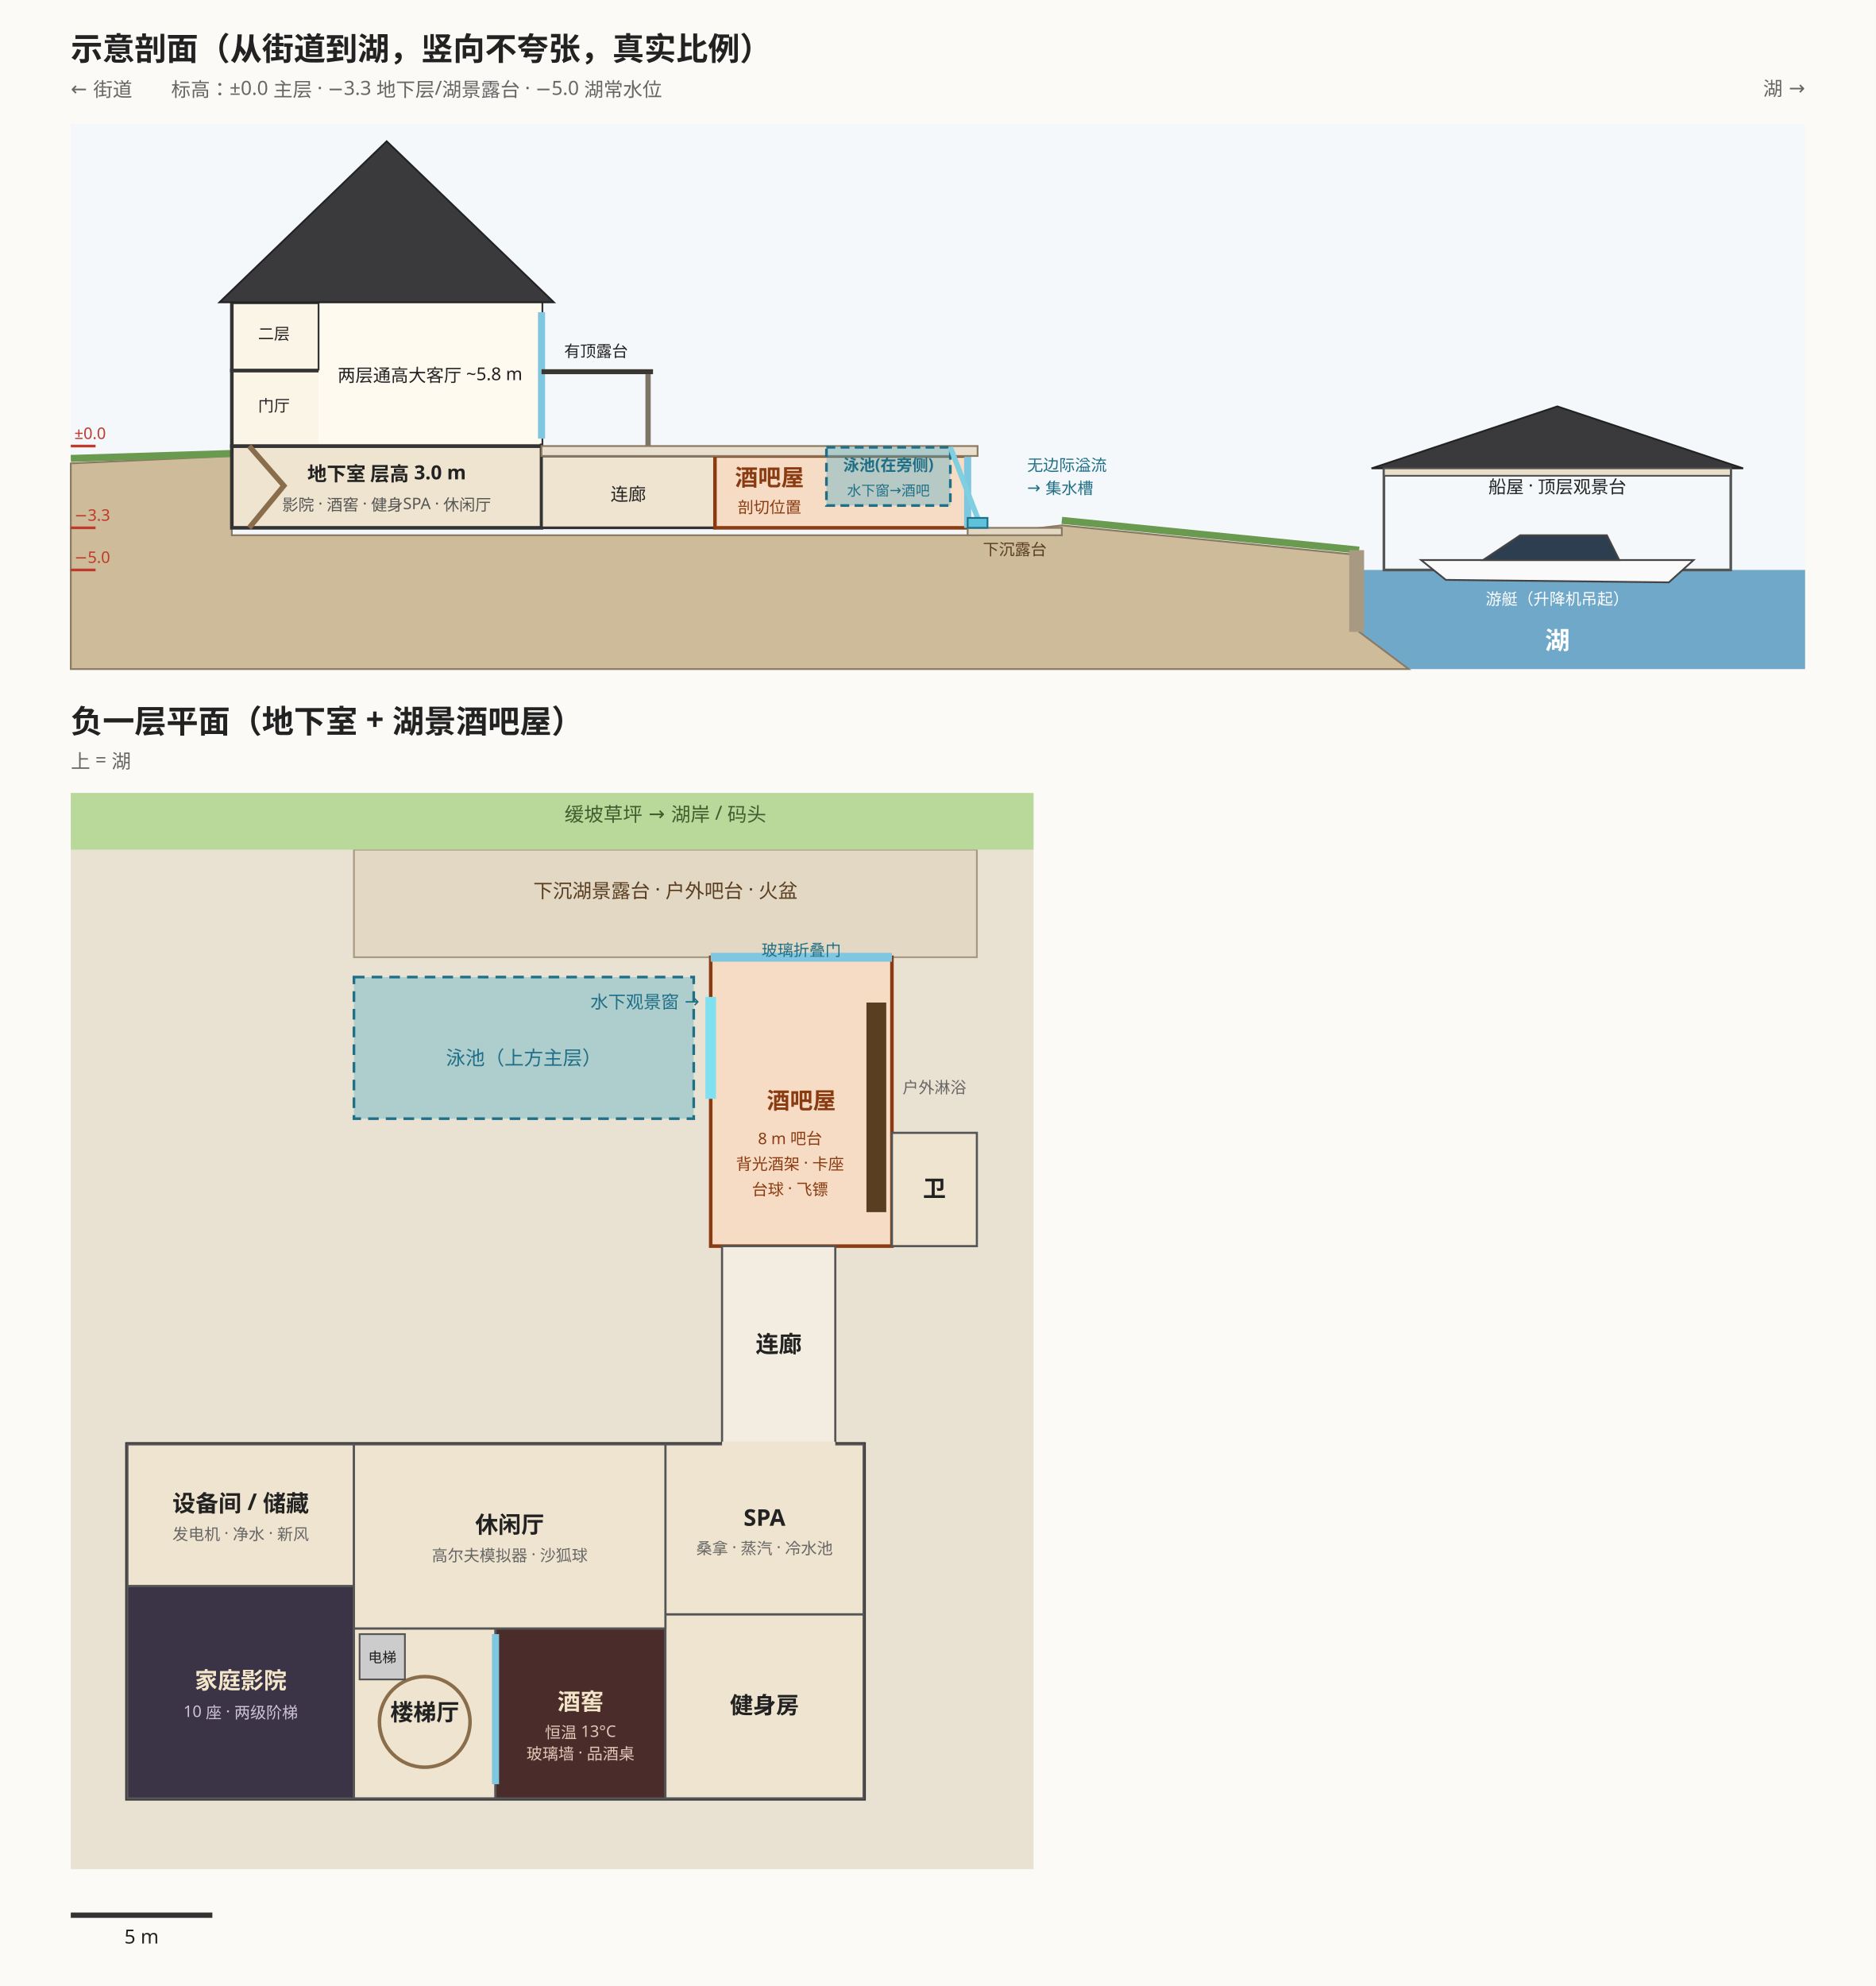
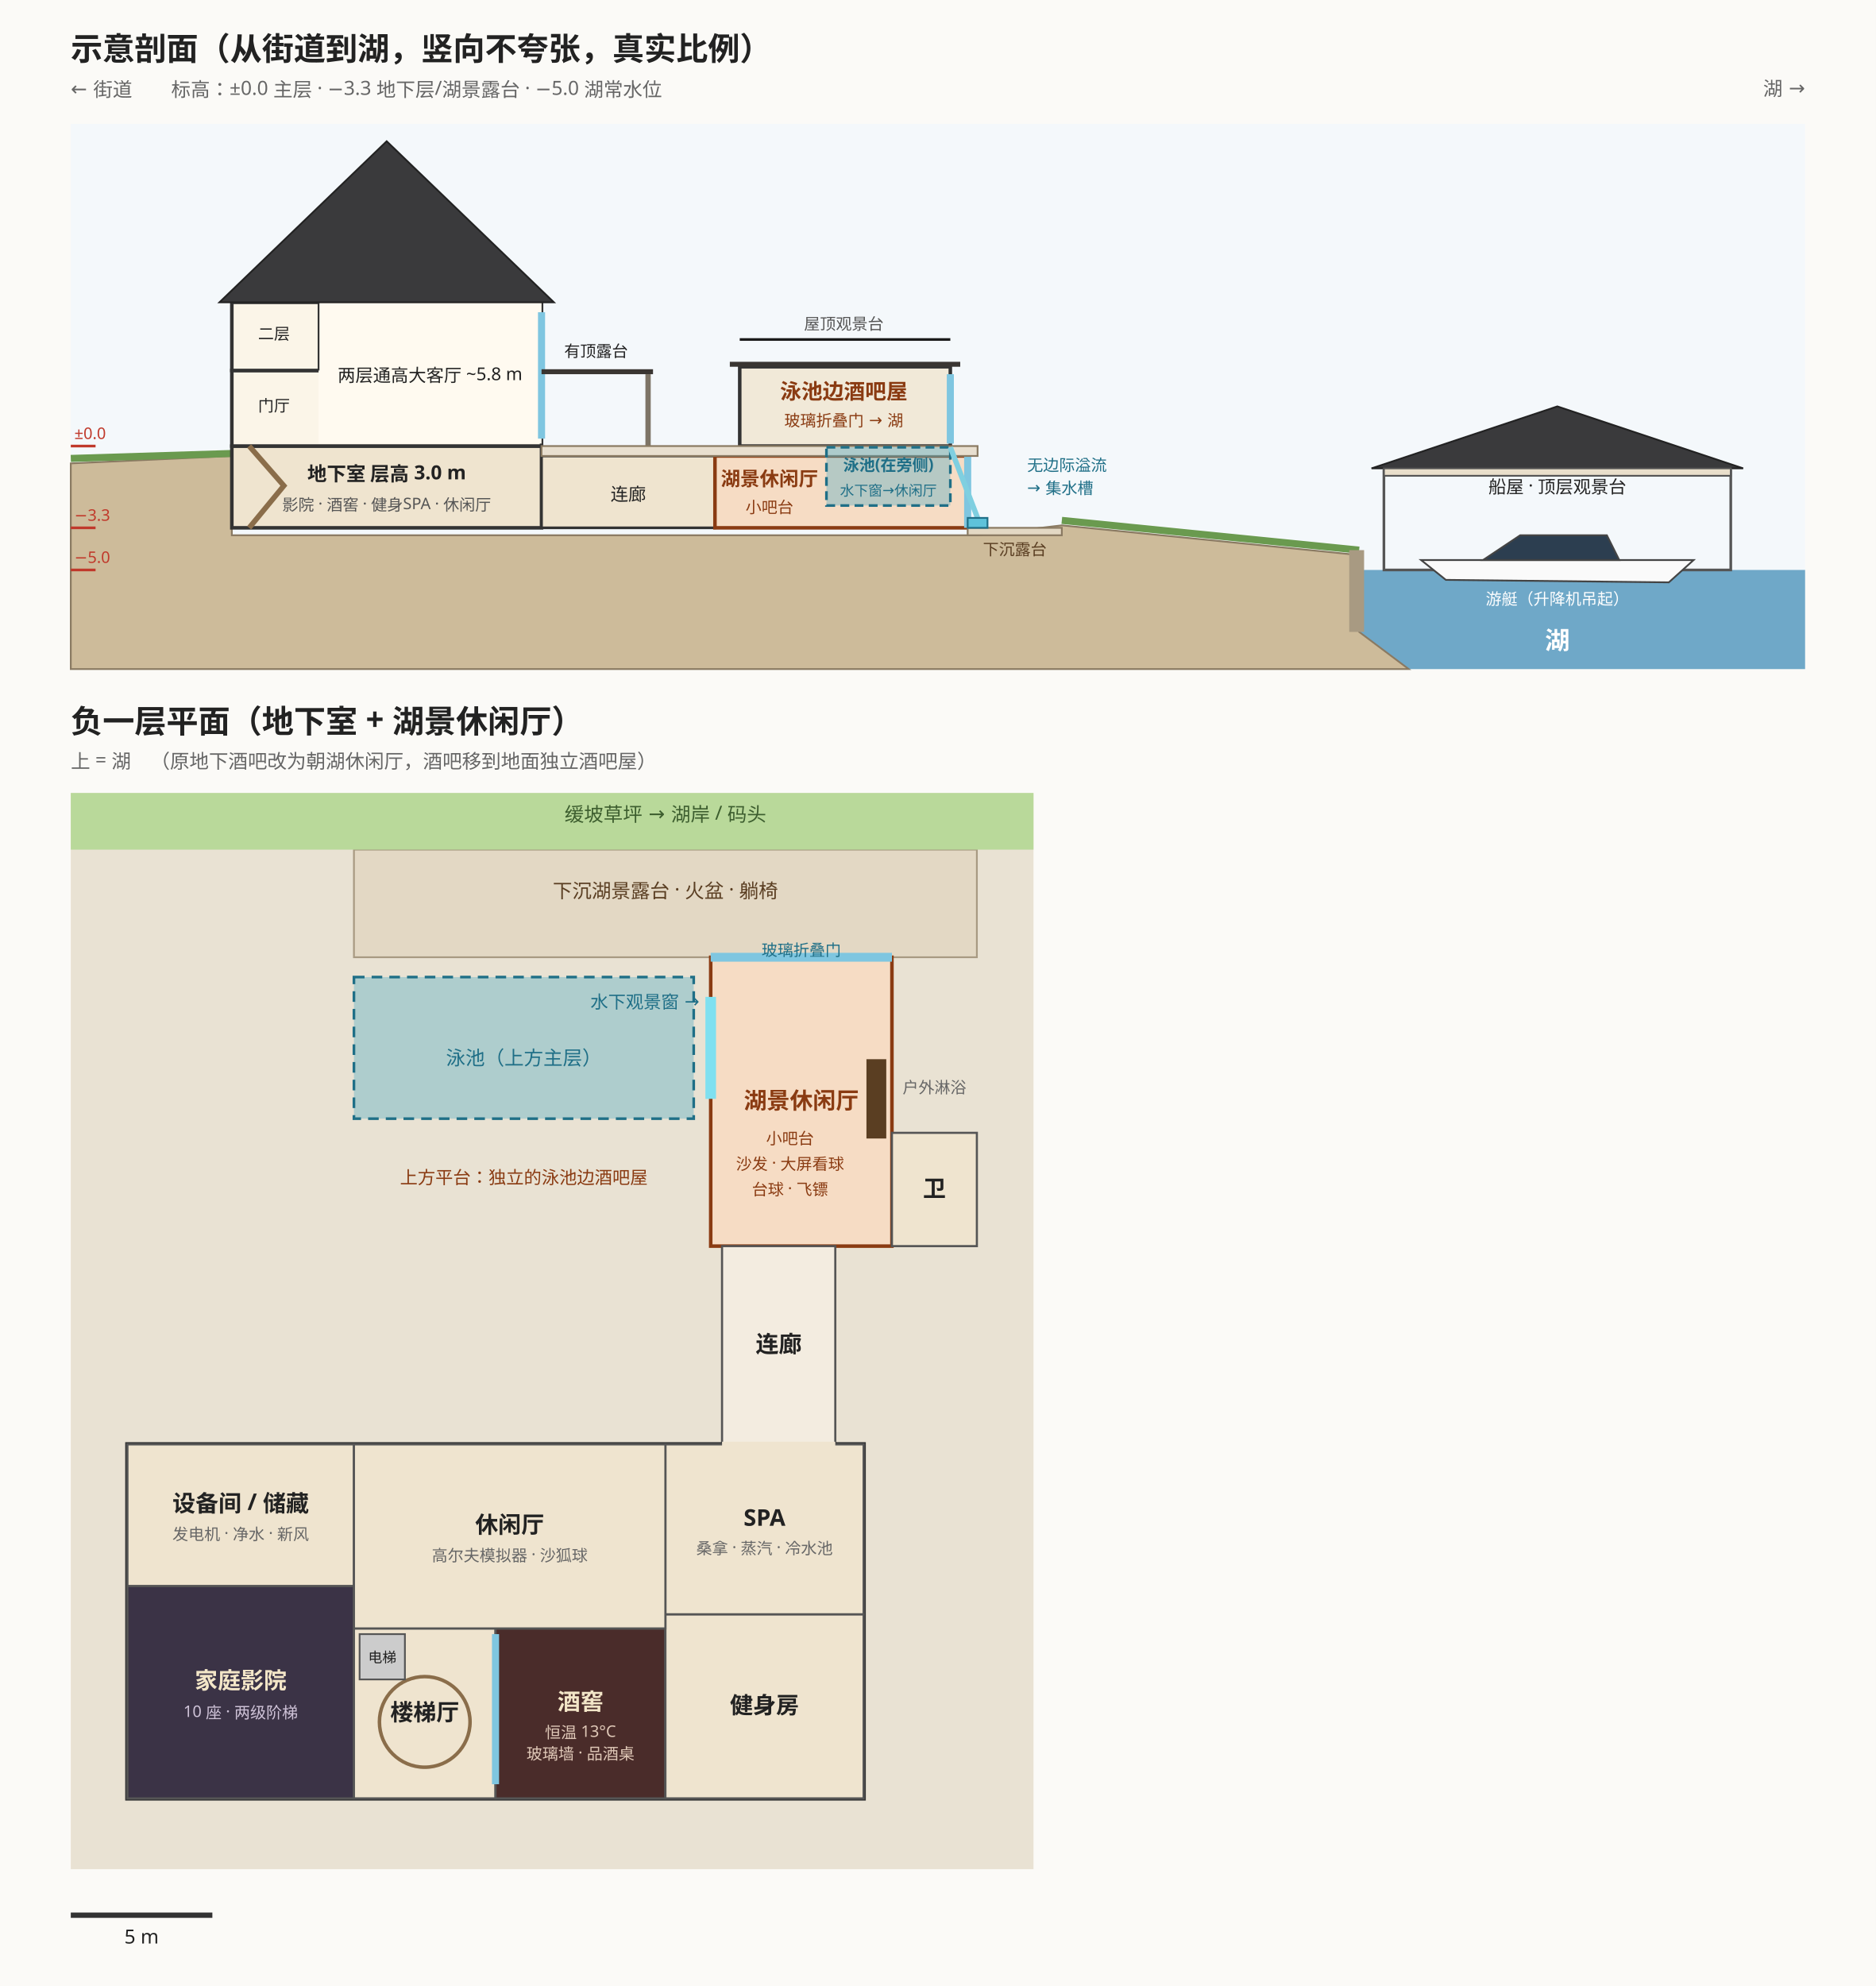
<svg xmlns="http://www.w3.org/2000/svg" width="1060" height="1122" viewBox="0 0 1060 1122">
  <rect width="100%" height="100%" fill="#fbfaf7" />
  <text x="40.0" y="34.0" font-size="18" fill="#222" font-weight="bold" text-anchor="start" font-family="PingFang SC,Microsoft YaHei,WenQuanYi Zen Hei,sans-serif">示意剖面（从街道到湖，竖向不夸张，真实比例）</text>
  <text x="40.0" y="54.0" font-size="11" fill="#666" font-weight="normal" text-anchor="start" font-family="PingFang SC,Microsoft YaHei,WenQuanYi Zen Hei,sans-serif">← 街道　　标高：±0.0 主层 · −3.3 地下层/湖景露台 · −5.0 湖常水位</text>
  <text x="1020.0" y="54.0" font-size="11" fill="#666" font-weight="normal" text-anchor="end" font-family="PingFang SC,Microsoft YaHei,WenQuanYi Zen Hei,sans-serif">湖 →</text>
  <rect x="40.0" y="70.0" width="980.0" height="308.0" fill="#f4f8fb" stroke="none" stroke-width="1" />
  <polygon points="740.0,322.0 1020.0,322.0 1020.0,378.0 796.0,378.0 768.0,357.0 768.0,322.0" fill="#6fa8c8" stroke="none" stroke-width="1" />
  <polygon points="40.0,261.8 131.0,257.6 131.0,302.4 552.4,302.4 600.0,296.8 768.0,313.6 768.0,357.0 796.0,378.0 40.0,378.0" fill="#cdbb9a" stroke="#8a7a62" stroke-width="1" />
  <polyline points="600,294.0 768,310.8" fill="none" stroke="#6a9a4f" stroke-width="4" />
  <polyline points="40,259.0 131.0,256.2" fill="none" stroke="#6a9a4f" stroke-width="4" />
  <rect x="131.0" y="252.0" width="175.0" height="46.2" fill="#efe4cf" stroke="#333" stroke-width="2" />
  <text x="218.5" y="271.6" font-size="11" fill="#222" font-weight="bold" text-anchor="middle" font-family="PingFang SC,Microsoft YaHei,WenQuanYi Zen Hei,sans-serif">地下室  层高 3.0 m</text>
  <text x="218.5" y="288.4" font-size="9" fill="#555" font-weight="normal" text-anchor="middle" font-family="PingFang SC,Microsoft YaHei,WenQuanYi Zen Hei,sans-serif">影院 · 酒窖 · 健身SPA · 休闲厅</text>
  <rect x="306.0" y="257.6" width="98.0" height="40.6" fill="#efe4cf" stroke="#333" stroke-width="1.5" />
  <text x="355.0" y="282.8" font-size="10" fill="#222" font-weight="normal" text-anchor="middle" font-family="PingFang SC,Microsoft YaHei,WenQuanYi Zen Hei,sans-serif">连廊</text>
  <rect x="404.0" y="257.6" width="142.8" height="40.6" fill="#f6dcc4" stroke="#8a3b12" stroke-width="2" />
-   <text x="434.8" y="274.4" font-size="13" fill="#8a3b12" font-weight="bold" text-anchor="middle" font-family="PingFang SC,Microsoft YaHei,WenQuanYi Zen Hei,sans-serif">酒吧屋</text>
-   <text x="434.8" y="289.8" font-size="9" fill="#8a3b12" font-weight="normal" text-anchor="middle" font-family="PingFang SC,Microsoft YaHei,WenQuanYi Zen Hei,sans-serif">剖切位置</text>
+   <text x="434.8" y="274.4" font-size="11" fill="#8a3b12" font-weight="bold" text-anchor="middle" font-family="PingFang SC,Microsoft YaHei,WenQuanYi Zen Hei,sans-serif">湖景休闲厅</text>
+   <text x="434.8" y="289.8" font-size="9" fill="#8a3b12" font-weight="normal" text-anchor="middle" font-family="PingFang SC,Microsoft YaHei,WenQuanYi Zen Hei,sans-serif">小吧台</text>
+   <rect x="418.0" y="207.2" width="119.0" height="44.8" fill="#f1e9d8" stroke="#333" stroke-width="2" />
+   <rect x="412.4" y="204.4" width="130.2" height="2.8" fill="#3a3632" stroke="none" stroke-width="1" />
+   <polyline points="418,191.8 537.0,191.8" fill="none" stroke="#1a1a1a" stroke-width="1.5" />
+   <line x1="537.0" y1="250.6" x2="537.0" y2="211.4" stroke="#7fc6e0" stroke-width="4" />
+   <text x="476.8" y="225.4" font-size="12" fill="#8a3b12" font-weight="bold" text-anchor="middle" font-family="PingFang SC,Microsoft YaHei,WenQuanYi Zen Hei,sans-serif">泳池边酒吧屋</text>
+   <text x="476.8" y="240.8" font-size="9" fill="#8a3b12" font-weight="normal" text-anchor="middle" font-family="PingFang SC,Microsoft YaHei,WenQuanYi Zen Hei,sans-serif">玻璃折叠门 → 湖</text>
+   <text x="476.8" y="186.2" font-size="9" fill="#555" font-weight="normal" text-anchor="middle" font-family="PingFang SC,Microsoft YaHei,WenQuanYi Zen Hei,sans-serif">屋顶观景台</text>
  <line x1="546.8" y1="257.6" x2="546.8" y2="298.2" stroke="#7fc6e0" stroke-width="4" />
  <rect x="546.8" y="298.2" width="53.2" height="4.2" fill="#e3d8c4" stroke="#8a7a62" stroke-width="1" />
  <text x="573.4" y="313.6" font-size="9" fill="#5a3e22" font-weight="normal" text-anchor="middle" font-family="PingFang SC,Microsoft YaHei,WenQuanYi Zen Hei,sans-serif">下沉露台</text>
  <rect x="131.0" y="209.3" width="175.0" height="42.7" fill="#fbf5e8" stroke="#333" stroke-width="2" />
  <rect x="131.0" y="170.8" width="175.0" height="38.5" fill="#fbf5e8" stroke="#333" stroke-width="2" />
  <rect x="180.0" y="170.8" width="126.0" height="79.8" fill="#fffaf0" stroke="none" stroke-width="1" />
  <line x1="180" y1="209.3" x2="180" y2="170.8" stroke="#333" stroke-width="1" />
  <text x="243.0" y="215.6" font-size="10" fill="#222" font-weight="normal" text-anchor="middle" font-family="PingFang SC,Microsoft YaHei,WenQuanYi Zen Hei,sans-serif">两层通高大客厅 ~5.8 m</text>
  <text x="154.8" y="232.4" font-size="9" fill="#222" font-weight="normal" text-anchor="middle" font-family="PingFang SC,Microsoft YaHei,WenQuanYi Zen Hei,sans-serif">门厅</text>
  <text x="154.8" y="191.8" font-size="9" fill="#222" font-weight="normal" text-anchor="middle" font-family="PingFang SC,Microsoft YaHei,WenQuanYi Zen Hei,sans-serif">二层</text>
  <polygon points="124.0,170.8 218.5,79.8 313.0,170.8" fill="#3a3a3c" stroke="#222" stroke-width="1" />
  <line x1="306" y1="247.8" x2="306" y2="176.4" stroke="#7fc6e0" stroke-width="4" />
  <polyline points="140.8,252 160.4,274.4 140.8,298.2" fill="none" stroke="#8a6d4a" stroke-width="3" />
  <rect x="306.0" y="208.6" width="63.0" height="2.8" fill="#3a3632" stroke="none" stroke-width="1" />
  <line x1="366.2" y1="211.4" x2="366.2" y2="252" stroke="#7d7466" stroke-width="3" />
  <text x="336.8" y="201.6" font-size="9" fill="#222" font-weight="normal" text-anchor="middle" font-family="PingFang SC,Microsoft YaHei,WenQuanYi Zen Hei,sans-serif">有顶露台</text>
  <rect x="306.0" y="252.0" width="246.4" height="5.6" fill="#e8dfcf" stroke="#8a7a62" stroke-width="1" />
  <rect x="467.0" y="252.7" width="70.0" height="32.9" fill="#3fa7c4" stroke="#1f6f87" stroke-width="1.5" fill-opacity="0.35" stroke-dasharray="5,3" />
  <text x="502.0" y="266.0" font-size="9" fill="#1f6f87" font-weight="bold" text-anchor="middle" font-family="PingFang SC,Microsoft YaHei,WenQuanYi Zen Hei,sans-serif">泳池(在旁侧)</text>
-   <text x="502.0" y="280.0" font-size="8" fill="#1f6f87" font-weight="normal" text-anchor="middle" font-family="PingFang SC,Microsoft YaHei,WenQuanYi Zen Hei,sans-serif">水下窗→酒吧</text>
+   <text x="502.0" y="280.0" font-size="8" fill="#1f6f87" font-weight="normal" text-anchor="middle" font-family="PingFang SC,Microsoft YaHei,WenQuanYi Zen Hei,sans-serif">水下窗→休闲厅</text>
  <line x1="537.0" y1="252.7" x2="552.4" y2="292.6" stroke="#7fcfe0" stroke-width="3" />
  <rect x="546.8" y="292.6" width="11.2" height="5.6" fill="#5ec2da" stroke="#1f6f87" stroke-width="1" />
  <text x="580.4" y="266.0" font-size="9" fill="#1f6f87" font-weight="normal" text-anchor="start" font-family="PingFang SC,Microsoft YaHei,WenQuanYi Zen Hei,sans-serif">无边际溢流</text>
  <text x="580.4" y="278.6" font-size="9" fill="#1f6f87" font-weight="normal" text-anchor="start" font-family="PingFang SC,Microsoft YaHei,WenQuanYi Zen Hei,sans-serif">→ 集水槽</text>
  <rect x="762.4" y="310.8" width="8.4" height="46.2" fill="#a89a82" stroke="none" stroke-width="1" />
  <rect x="782.0" y="266.0" width="196.0" height="56.0" fill="none" stroke="#555" stroke-width="1.5" />
  <polygon points="775.0,264.6 880.0,229.6 985.0,264.6" fill="#3a3a3c" stroke="#222" stroke-width="1" />
  <rect x="782.0" y="264.6" width="196.0" height="4.2" fill="#e9dfcb" stroke="#555" stroke-width="1" />
  <text x="880.0" y="278.6" font-size="10" fill="#222" font-weight="normal" text-anchor="middle" font-family="PingFang SC,Microsoft YaHei,WenQuanYi Zen Hei,sans-serif">船屋 · 顶层观景台</text>
  <polygon points="803.0,316.4 957.0,316.4 943.0,329.0 817.0,327.6" fill="#fafafa" stroke="#444" stroke-width="1" />
  <polygon points="838.0,316.4 859.0,302.4 908.0,302.4 915.0,316.4" fill="#2c3e50" stroke="#444" stroke-width="1" />
  <text x="880.0" y="341.6" font-size="9" fill="#fff" font-weight="normal" text-anchor="middle" font-family="PingFang SC,Microsoft YaHei,WenQuanYi Zen Hei,sans-serif">游艇（升降机吊起）</text>
  <text x="880.0" y="366.8" font-size="14" fill="#fff" font-weight="bold" text-anchor="middle" font-family="PingFang SC,Microsoft YaHei,WenQuanYi Zen Hei,sans-serif">湖</text>
  <line x1="40" y1="252" x2="54" y2="252" stroke="#c0392b" stroke-width="1.5" />
  <text x="42.0" y="248.0" font-size="9" fill="#c0392b" font-weight="normal" text-anchor="start" font-family="PingFang SC,Microsoft YaHei,WenQuanYi Zen Hei,sans-serif">±0.0</text>
  <line x1="40" y1="298.2" x2="54" y2="298.2" stroke="#c0392b" stroke-width="1.5" />
  <text x="42.0" y="294.2" font-size="9" fill="#c0392b" font-weight="normal" text-anchor="start" font-family="PingFang SC,Microsoft YaHei,WenQuanYi Zen Hei,sans-serif">−3.3</text>
  <line x1="40" y1="322.0" x2="54" y2="322.0" stroke="#c0392b" stroke-width="1.5" />
  <text x="42.0" y="318.0" font-size="9" fill="#c0392b" font-weight="normal" text-anchor="start" font-family="PingFang SC,Microsoft YaHei,WenQuanYi Zen Hei,sans-serif">−5.0</text>
-   <text x="40.0" y="414.0" font-size="18" fill="#222" font-weight="bold" text-anchor="start" font-family="PingFang SC,Microsoft YaHei,WenQuanYi Zen Hei,sans-serif">负一层平面（地下室 + 湖景酒吧屋）</text>
-   <text x="40.0" y="434.0" font-size="11" fill="#666" font-weight="normal" text-anchor="start" font-family="PingFang SC,Microsoft YaHei,WenQuanYi Zen Hei,sans-serif">上 = 湖</text>
+   <text x="40.0" y="414.0" font-size="18" fill="#222" font-weight="bold" text-anchor="start" font-family="PingFang SC,Microsoft YaHei,WenQuanYi Zen Hei,sans-serif">负一层平面（地下室 + 湖景休闲厅）</text>
+   <text x="40.0" y="434.0" font-size="11" fill="#666" font-weight="normal" text-anchor="start" font-family="PingFang SC,Microsoft YaHei,WenQuanYi Zen Hei,sans-serif">上 = 湖　（原地下酒吧改为朝湖休闲厅，酒吧移到地面独立酒吧屋）</text>
  <rect x="40.0" y="448.0" width="544.0" height="608.0" fill="#e9e2d3" stroke="none" stroke-width="1" />
  <rect x="200.0" y="480.0" width="352.0" height="60.8" fill="#e3d8c4" stroke="#a89a82" stroke-width="1" />
-   <text x="376.0" y="507.2" font-size="11" fill="#5a3e22" font-weight="normal" text-anchor="middle" font-family="PingFang SC,Microsoft YaHei,WenQuanYi Zen Hei,sans-serif">下沉湖景露台 · 户外吧台 · 火盆</text>
+   <text x="376.0" y="507.2" font-size="11" fill="#5a3e22" font-weight="normal" text-anchor="middle" font-family="PingFang SC,Microsoft YaHei,WenQuanYi Zen Hei,sans-serif">下沉湖景露台 · 火盆 · 躺椅</text>
  <rect x="40.0" y="448.0" width="544.0" height="32.0" fill="#b9d99a" stroke="none" stroke-width="1" />
  <text x="376.0" y="464.0" font-size="11" fill="#3d5e2f" font-weight="normal" text-anchor="middle" font-family="PingFang SC,Microsoft YaHei,WenQuanYi Zen Hei,sans-serif">缓坡草坪 → 湖岸 / 码头</text>
  <rect x="200.0" y="552.0" width="192.0" height="80.0" fill="#3fa7c4" stroke="#1f6f87" stroke-width="1.5" fill-opacity="0.35" stroke-dasharray="6,4" />
  <text x="296.0" y="601.6" font-size="11" fill="#1f6f87" font-weight="normal" text-anchor="middle" font-family="PingFang SC,Microsoft YaHei,WenQuanYi Zen Hei,sans-serif">泳池（上方主层）</text>
  <rect x="401.6" y="540.8" width="102.4" height="163.2" fill="#f6dcc4" stroke="#8a3b12" stroke-width="2" />
-   <text x="452.8" y="626.4" font-size="13" fill="#8a3b12" font-weight="bold" text-anchor="middle" font-family="PingFang SC,Microsoft YaHei,WenQuanYi Zen Hei,sans-serif">酒吧屋</text>
-   <rect x="489.6" y="566.4" width="11.2" height="118.4" fill="#5a3e22" stroke="none" stroke-width="1" />
-   <text x="446.4" y="646.4" font-size="9" fill="#8a3b12" font-weight="normal" text-anchor="middle" font-family="PingFang SC,Microsoft YaHei,WenQuanYi Zen Hei,sans-serif">8 m 吧台</text>
-   <text x="446.4" y="660.8" font-size="9" fill="#8a3b12" font-weight="normal" text-anchor="middle" font-family="PingFang SC,Microsoft YaHei,WenQuanYi Zen Hei,sans-serif">背光酒架 · 卡座</text>
+   <text x="452.8" y="626.4" font-size="13" fill="#8a3b12" font-weight="bold" text-anchor="middle" font-family="PingFang SC,Microsoft YaHei,WenQuanYi Zen Hei,sans-serif">湖景休闲厅</text>
+   <rect x="489.6" y="598.4" width="11.2" height="44.8" fill="#5a3e22" stroke="none" stroke-width="1" />
+   <text x="446.4" y="646.4" font-size="9" fill="#8a3b12" font-weight="normal" text-anchor="middle" font-family="PingFang SC,Microsoft YaHei,WenQuanYi Zen Hei,sans-serif">小吧台</text>
+   <text x="446.4" y="660.8" font-size="9" fill="#8a3b12" font-weight="normal" text-anchor="middle" font-family="PingFang SC,Microsoft YaHei,WenQuanYi Zen Hei,sans-serif">沙发 · 大屏看球</text>
  <text x="446.4" y="675.2" font-size="9" fill="#8a3b12" font-weight="normal" text-anchor="middle" font-family="PingFang SC,Microsoft YaHei,WenQuanYi Zen Hei,sans-serif">台球 · 飞镖</text>
+   <text x="296.0" y="668.8" font-size="10" fill="#8a3b12" font-weight="normal" text-anchor="middle" font-family="PingFang SC,Microsoft YaHei,WenQuanYi Zen Hei,sans-serif">上方平台：独立的泳池边酒吧屋</text>
  <line x1="401.6" y1="563.2" x2="401.6" y2="620.8" stroke="#7fe0f0" stroke-width="6" />
  <text x="395.2" y="569.6" font-size="10" fill="#1f6f87" font-weight="normal" text-anchor="end" font-family="PingFang SC,Microsoft YaHei,WenQuanYi Zen Hei,sans-serif">水下观景窗 →</text>
  <line x1="401.6" y1="540.8" x2="504" y2="540.8" stroke="#7fc6e0" stroke-width="5" />
  <text x="452.8" y="540.0" font-size="9" fill="#1f6f87" font-weight="normal" text-anchor="middle" font-family="PingFang SC,Microsoft YaHei,WenQuanYi Zen Hei,sans-serif">玻璃折叠门</text>
  <rect x="504.0" y="640.0" width="48.0" height="64.0" fill="#efe4cf" stroke="#555" stroke-width="1.2" />
  <text x="528.0" y="676.0" font-size="13" fill="#222" font-weight="bold" text-anchor="middle" font-family="PingFang SC,Microsoft YaHei,WenQuanYi Zen Hei,sans-serif">卫</text>
  <text x="528.0" y="617.6" font-size="9" fill="#666" font-weight="normal" text-anchor="middle" font-family="PingFang SC,Microsoft YaHei,WenQuanYi Zen Hei,sans-serif">户外淋浴</text>
  <rect x="408.0" y="704.0" width="64.0" height="112.0" fill="#f3ece0" stroke="#555" stroke-width="1.2" />
  <text x="440.0" y="764.0" font-size="13" fill="#222" font-weight="bold" text-anchor="middle" font-family="PingFang SC,Microsoft YaHei,WenQuanYi Zen Hei,sans-serif">连廊</text>
  <rect x="72.0" y="816.0" width="416.0" height="200.0" fill="#efe4cf" stroke="#333" stroke-width="2.5" />
  <rect x="72.0" y="896.0" width="128.0" height="120.0" fill="#3b3346" stroke="#555" stroke-width="1.2" />
  <text x="136.0" y="954.0" font-size="13" fill="#f3e6c8" font-weight="bold" text-anchor="middle" font-family="PingFang SC,Microsoft YaHei,WenQuanYi Zen Hei,sans-serif">家庭影院</text>
  <text x="136.0" y="970.0" font-size="9" fill="#cfc3d8" font-weight="normal" text-anchor="middle" font-family="PingFang SC,Microsoft YaHei,WenQuanYi Zen Hei,sans-serif">10 座 · 两级阶梯</text>
  <rect x="72.0" y="816.0" width="128.0" height="80.0" fill="#efe4cf" stroke="#555" stroke-width="1.2" />
  <text x="136.0" y="854.0" font-size="13" fill="#222" font-weight="bold" text-anchor="middle" font-family="PingFang SC,Microsoft YaHei,WenQuanYi Zen Hei,sans-serif">设备间 / 储藏</text>
  <text x="136.0" y="870.0" font-size="9" fill="#666" font-weight="normal" text-anchor="middle" font-family="PingFang SC,Microsoft YaHei,WenQuanYi Zen Hei,sans-serif">发电机 · 净水 · 新风</text>
  <rect x="200.0" y="920.0" width="80.0" height="96.0" fill="#efe4cf" stroke="#555" stroke-width="1.2" />
  <text x="240.0" y="972.0" font-size="13" fill="#222" font-weight="bold" text-anchor="middle" font-family="PingFang SC,Microsoft YaHei,WenQuanYi Zen Hei,sans-serif">楼梯厅</text>
  <circle cx="240.0" cy="972.8" r="25.6" fill="none" stroke="#8a6d4a" stroke-width="2" />
  <rect x="203.2" y="923.2" width="25.6" height="25.6" fill="#ccc" stroke="#555" stroke-width="1" />
  <text x="216.0" y="939.2" font-size="8" fill="#222" font-weight="normal" text-anchor="middle" font-family="PingFang SC,Microsoft YaHei,WenQuanYi Zen Hei,sans-serif">电梯</text>
  <rect x="280.0" y="920.0" width="96.0" height="96.0" fill="#4a2c2a" stroke="#555" stroke-width="1.2" />
  <text x="328.0" y="966.0" font-size="13" fill="#f3e6c8" font-weight="bold" text-anchor="middle" font-family="PingFang SC,Microsoft YaHei,WenQuanYi Zen Hei,sans-serif">酒窖</text>
  <text x="328.0" y="982.0" font-size="9" fill="#e0c9b8" font-weight="normal" text-anchor="middle" font-family="PingFang SC,Microsoft YaHei,WenQuanYi Zen Hei,sans-serif">恒温 13°C</text>
  <text x="328.0" y="994.0" font-size="9" fill="#e0c9b8" font-weight="normal" text-anchor="middle" font-family="PingFang SC,Microsoft YaHei,WenQuanYi Zen Hei,sans-serif">玻璃墙 · 品酒桌</text>
  <line x1="280" y1="923.2" x2="280" y2="1008" stroke="#7fc6e0" stroke-width="4" />
  <rect x="376.0" y="912.0" width="112.0" height="104.0" fill="#efe4cf" stroke="#555" stroke-width="1.2" />
  <text x="432.0" y="968.0" font-size="13" fill="#222" font-weight="bold" text-anchor="middle" font-family="PingFang SC,Microsoft YaHei,WenQuanYi Zen Hei,sans-serif">健身房</text>
  <rect x="376.0" y="816.0" width="112.0" height="96.0" fill="#efe4cf" stroke="#555" stroke-width="1.2" />
  <text x="432.0" y="862.0" font-size="13" fill="#222" font-weight="bold" text-anchor="middle" font-family="PingFang SC,Microsoft YaHei,WenQuanYi Zen Hei,sans-serif">SPA</text>
  <text x="432.0" y="878.0" font-size="9" fill="#666" font-weight="normal" text-anchor="middle" font-family="PingFang SC,Microsoft YaHei,WenQuanYi Zen Hei,sans-serif">桑拿 · 蒸汽 · 冷水池</text>
  <rect x="200.0" y="816.0" width="176.0" height="104.0" fill="#efe4cf" stroke="#555" stroke-width="1.2" />
  <text x="288.0" y="866.0" font-size="13" fill="#222" font-weight="bold" text-anchor="middle" font-family="PingFang SC,Microsoft YaHei,WenQuanYi Zen Hei,sans-serif">休闲厅</text>
  <text x="288.0" y="882.0" font-size="9" fill="#666" font-weight="normal" text-anchor="middle" font-family="PingFang SC,Microsoft YaHei,WenQuanYi Zen Hei,sans-serif">高尔夫模拟器 · 沙狐球</text>
  <line x1="408" y1="816" x2="472" y2="816" stroke="#efe4cf" stroke-width="3" />
  <line x1="40" y1="1082" x2="120" y2="1082" stroke="#333" stroke-width="3" />
  <text x="80.0" y="1098.0" font-size="11" fill="#222" font-weight="normal" text-anchor="middle" font-family="PingFang SC,Microsoft YaHei,WenQuanYi Zen Hei,sans-serif">5 m</text>
</svg>
